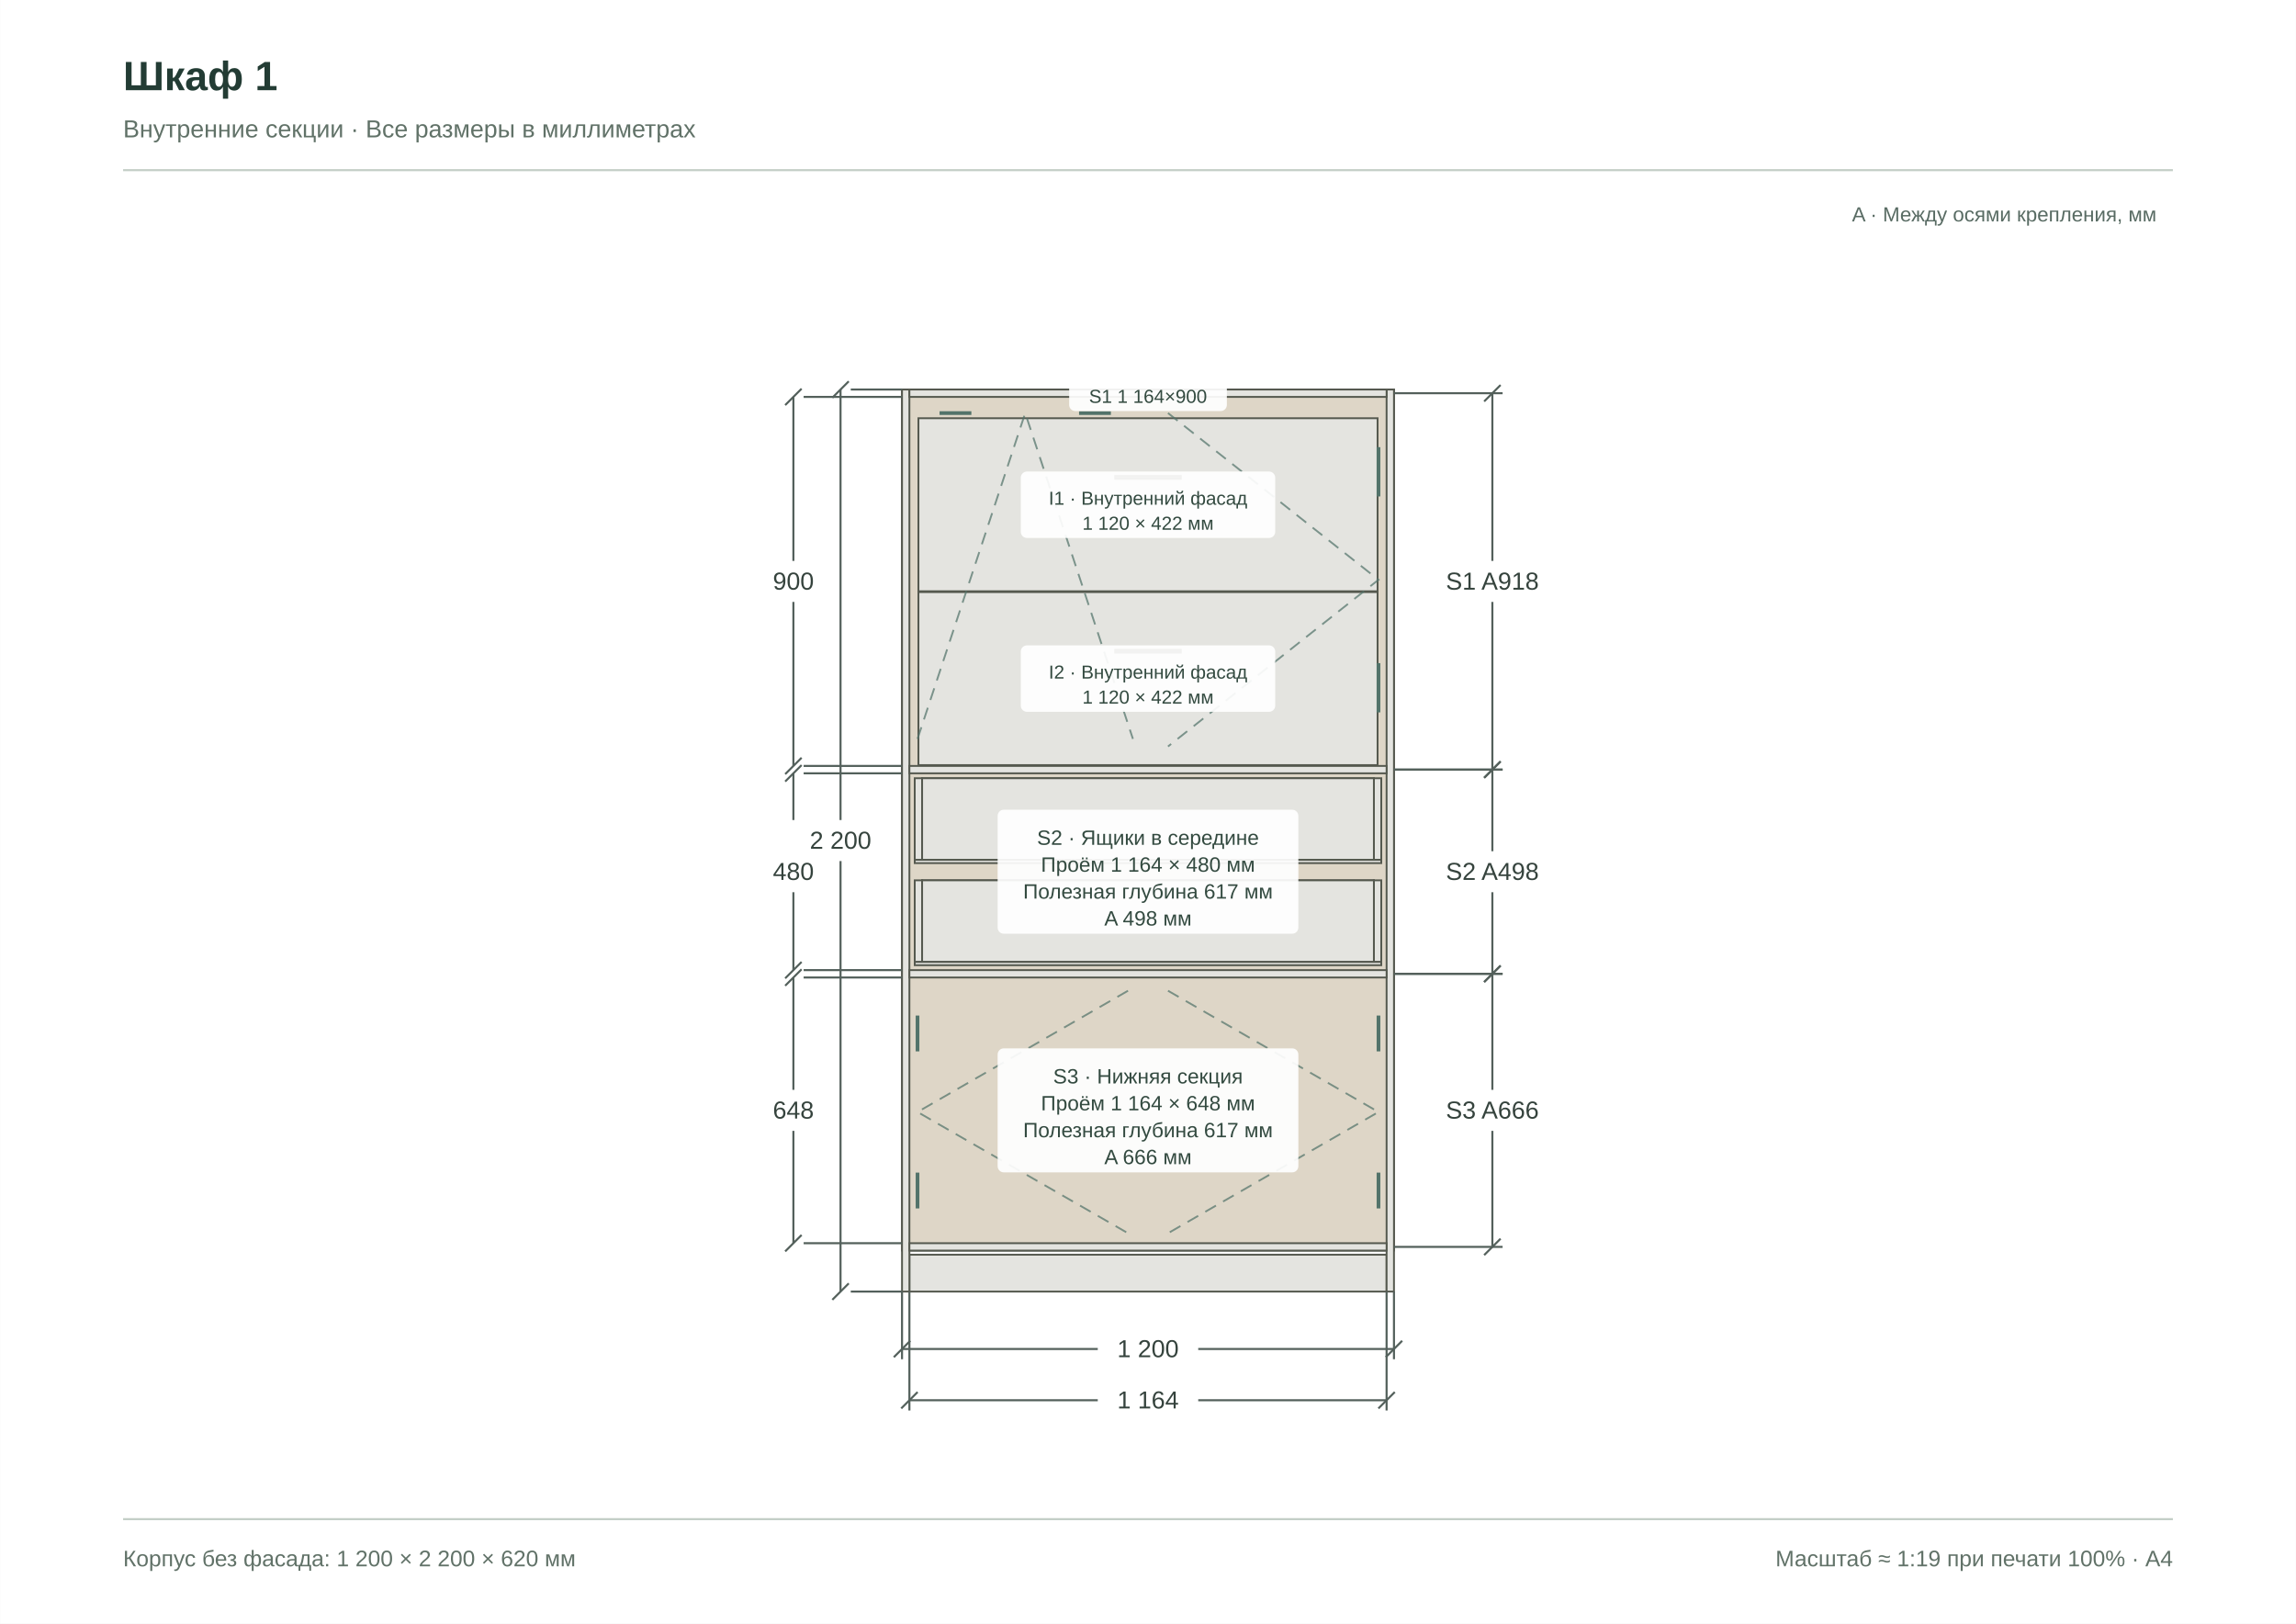
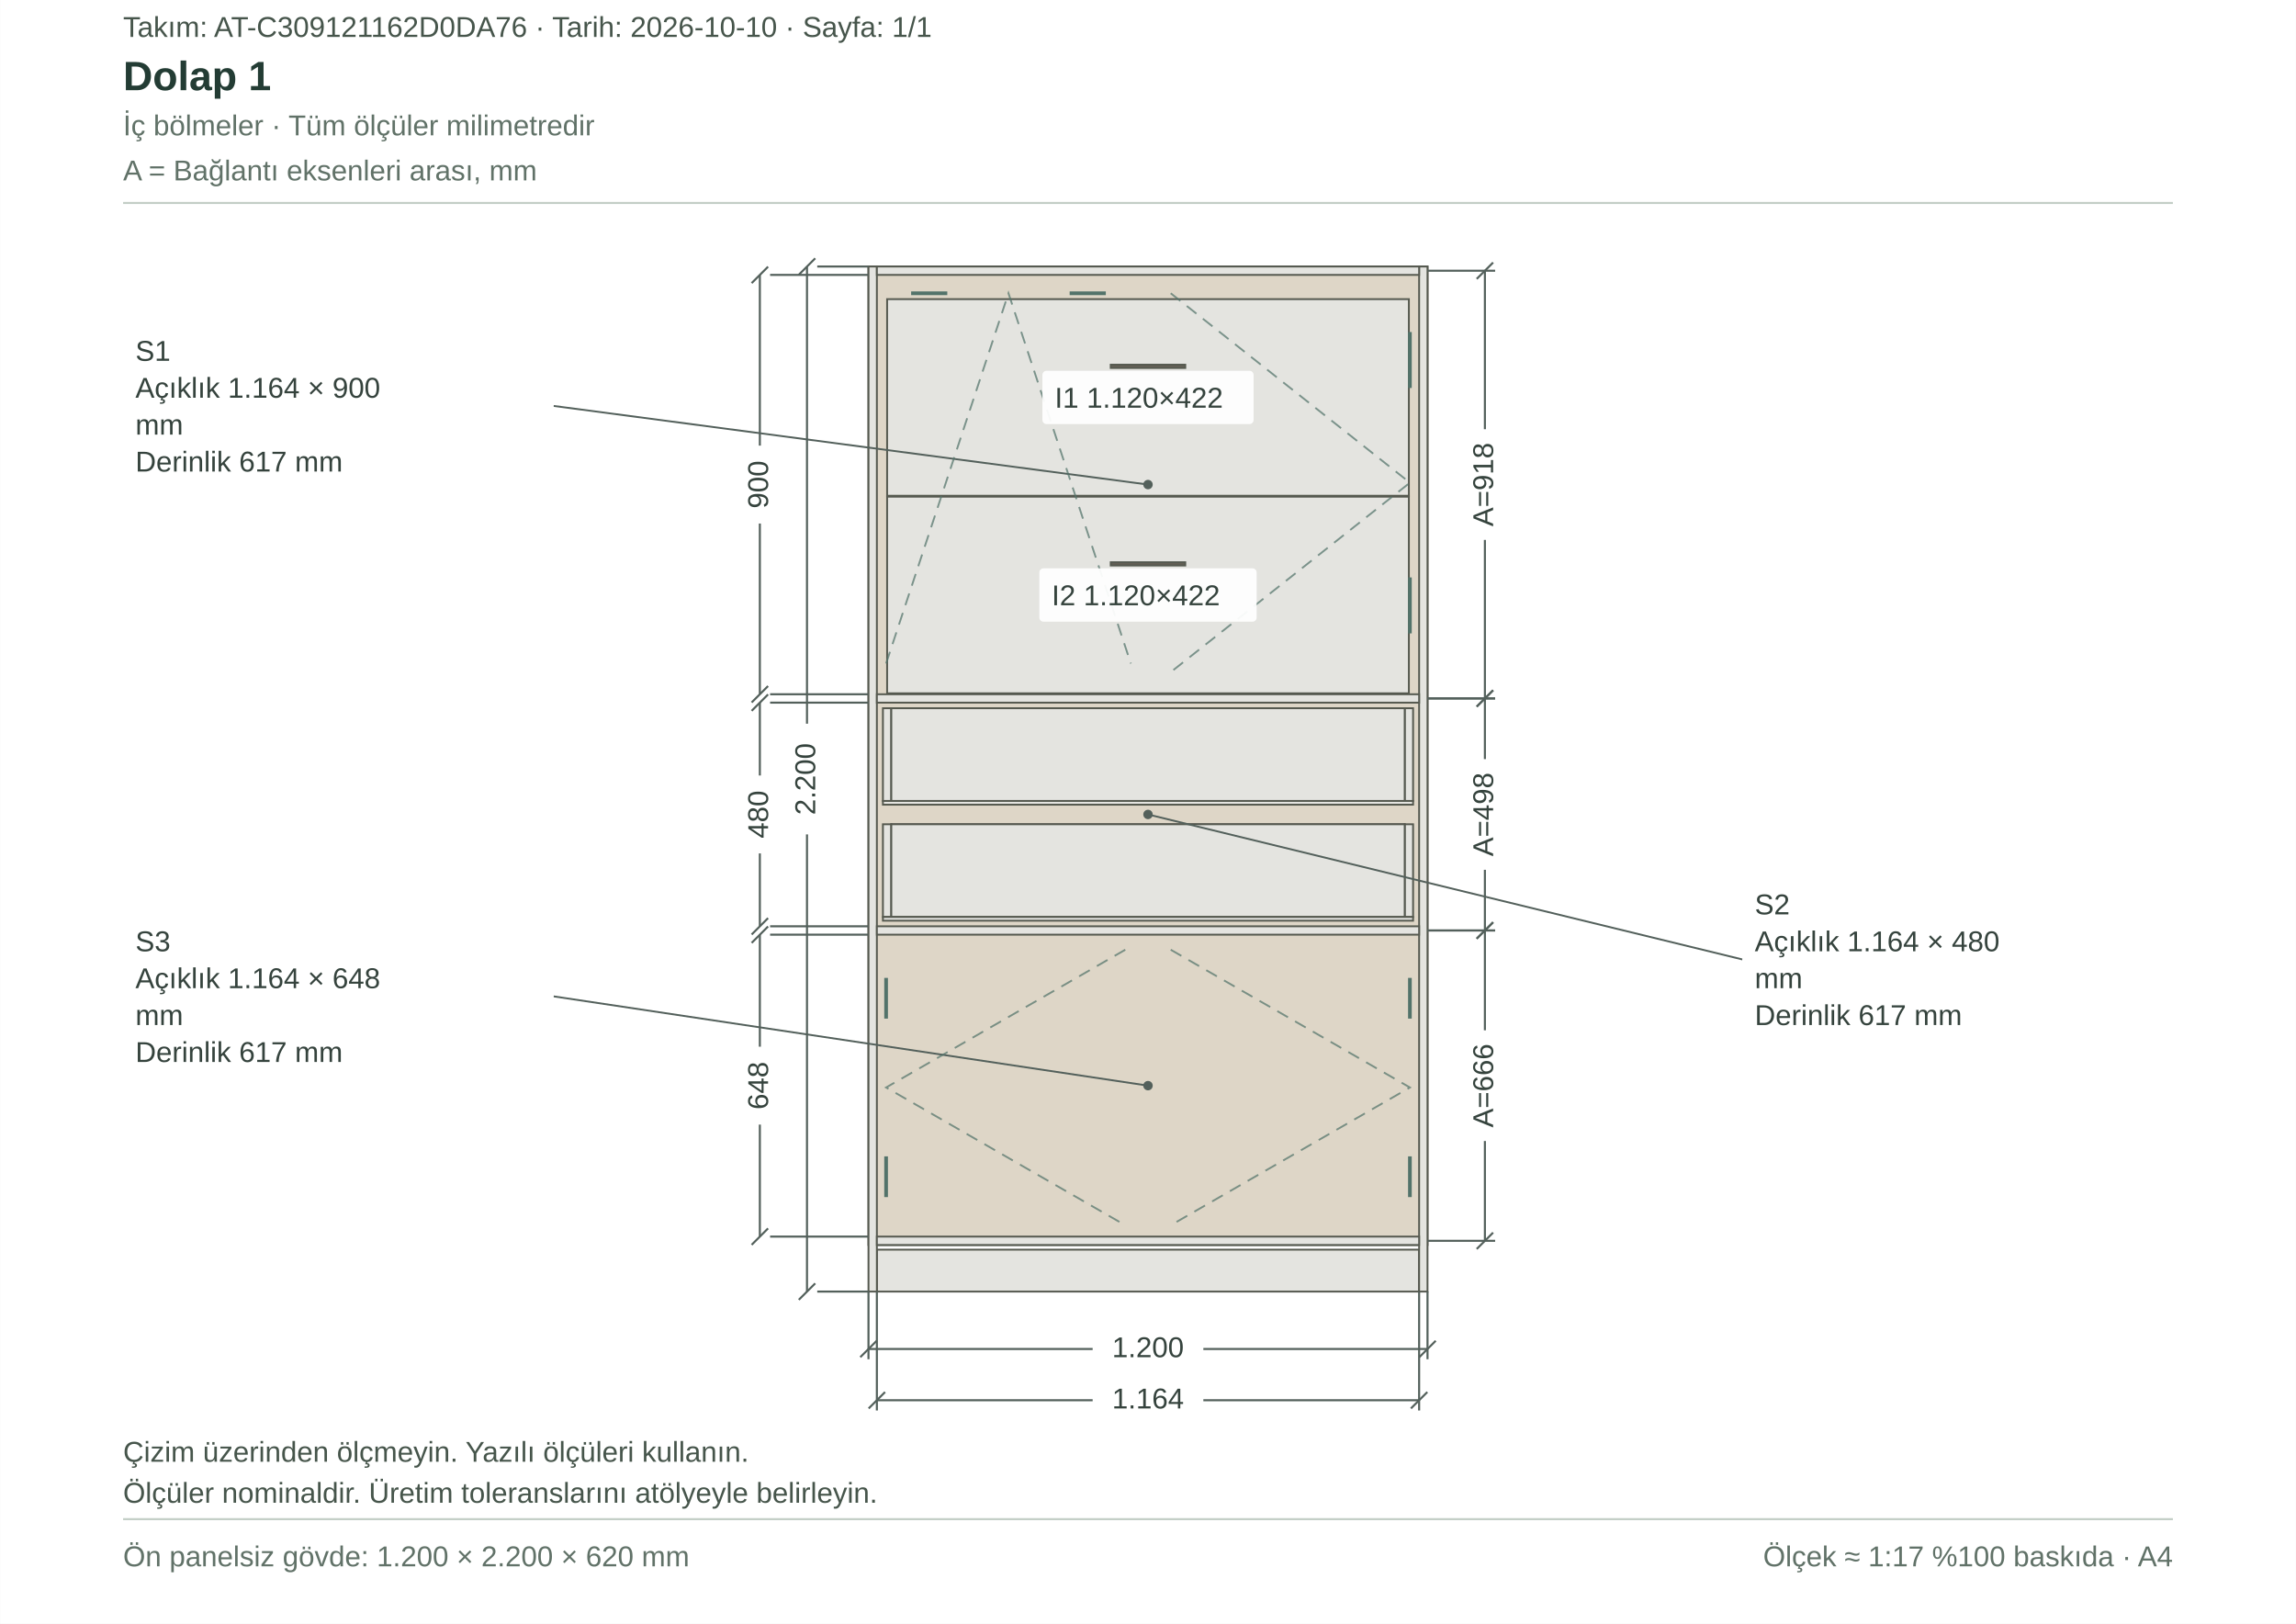
- <svg xmlns="http://www.w3.org/2000/svg" data-i18n="off" lang="ru" width="297mm" height="210mm" viewBox="0 0 1120 792" role="img" aria-label="Шкаф 1: Внутренние секции">
+ <svg xmlns="http://www.w3.org/2000/svg" data-i18n="off" lang="tr" width="297mm" height="210mm" viewBox="0 0 1120 792" role="img" aria-label="Dolap 1: İç bölmeler" data-drawing-view="interior" data-annotation-page="1" data-annotation-page-count="1" data-annotation-label-count="14">
  <rect width="1120" height="792" fill="white" />
  <g font-family="Arial, sans-serif">
-     <text x="60" y="44" font-size="20" font-weight="600" fill="#233c34">Шкаф 1</text>
-     <text x="60" y="67" font-size="12" fill="#617268">Внутренние секции · Все размеры в миллиметрах</text>
-     <path d="M60,83 H1060" stroke="#c3cec6" />
-     <g transform="translate(60,90)">
-       <polygon points="380,520 620,520 620,100 380,100" data-component="back" data-part-id="cabinet-1-part-5" fill="#ded6c7" fill-opacity="1" stroke="#55594f" stroke-width="0.9" />
-       <polygon points="389.8,329.4 610.2,329.4 610.2,289.6 389.8,289.6" data-component="drawer-box" data-part-id="cabinet-1-part-15" data-section-id="section-middle" fill="#e4e4e0" fill-opacity="1" stroke="#55594f" stroke-width="0.9" />
-       <polygon points="389.8,379.2 610.2,379.2 610.2,339.4 389.8,339.4" data-component="drawer-box" data-part-id="cabinet-1-part-21" data-section-id="section-middle" fill="#e4e4e0" fill-opacity="1" stroke="#55594f" stroke-width="0.9" />
-       <polygon points="393.8,192.8 606.2,192.8 606.2,118 393.8,118" data-component="internal-drawer-box" data-part-id="cabinet-1-part-29" data-section-id="section-top" fill="#e4e4e0" fill-opacity="1" stroke="#55594f" stroke-width="0.9" />
-       <polygon points="393.8,277.6 606.2,277.6 606.2,202.8 393.8,202.8" data-component="internal-drawer-box" data-part-id="cabinet-1-part-35" data-section-id="section-top" fill="#e4e4e0" fill-opacity="1" stroke="#55594f" stroke-width="0.9" />
-       <polygon points="383.6,540 616.4,540 616.4,522 383.6,522" data-component="plinth" data-part-id="cabinet-1-part-8" data-section-id="section-bottom" fill="#e4e4e0" fill-opacity="1" stroke="#55594f" stroke-width="0.9" />
-       <polygon points="390.2,192.8 393.8,192.8 393.8,118 390.2,118" data-component="internal-drawer-box" data-part-id="cabinet-1-part-26" data-section-id="section-top" fill="#e4e4e0" fill-opacity="1" stroke="#55594f" stroke-width="0.9" />
-       <polygon points="606.2,192.8 609.8,192.8 609.8,118 606.2,118" data-component="internal-drawer-box" data-part-id="cabinet-1-part-27" data-section-id="section-top" fill="#e4e4e0" fill-opacity="1" stroke="#55594f" stroke-width="0.9" />
-       <polygon points="393.8,192.8 606.2,192.8 606.2,118 393.8,118" data-component="internal-drawer-box" data-part-id="cabinet-1-part-28" data-section-id="section-top" fill="#e4e4e0" fill-opacity="1" stroke="#55594f" stroke-width="0.9" />
-       <polygon points="609.8,194.4 390.2,194.4 390.2,192.8 609.8,192.8" data-component="internal-drawer-box" data-part-id="cabinet-1-part-30" data-section-id="section-top" fill="#e4e4e0" fill-opacity="1" stroke="#55594f" stroke-width="0.9" />
-       <polygon points="390.2,277.6 393.8,277.6 393.8,202.8 390.2,202.8" data-component="internal-drawer-box" data-part-id="cabinet-1-part-32" data-section-id="section-top" fill="#e4e4e0" fill-opacity="1" stroke="#55594f" stroke-width="0.9" />
-       <polygon points="606.2,277.6 609.8,277.6 609.8,202.8 606.2,202.8" data-component="internal-drawer-box" data-part-id="cabinet-1-part-33" data-section-id="section-top" fill="#e4e4e0" fill-opacity="1" stroke="#55594f" stroke-width="0.9" />
-       <polygon points="393.8,277.6 606.2,277.6 606.2,202.8 393.8,202.8" data-component="internal-drawer-box" data-part-id="cabinet-1-part-34" data-section-id="section-top" fill="#e4e4e0" fill-opacity="1" stroke="#55594f" stroke-width="0.9" />
-       <polygon points="609.8,279.2 390.2,279.2 390.2,277.6 609.8,277.6" data-component="internal-drawer-box" data-part-id="cabinet-1-part-36" data-section-id="section-top" fill="#e4e4e0" fill-opacity="1" stroke="#55594f" stroke-width="0.9" />
-       <polygon points="388,198.4 612,198.4 612,114 388,114" data-component="internal-drawer-front" data-part-id="cabinet-1-part-25" data-section-id="section-top" fill="#e4e4e0" fill-opacity="1" stroke="#55594f" stroke-width="0.9" />
-       <polygon points="388,283.2 612,283.2 612,198.8 388,198.8" data-component="internal-drawer-front" data-part-id="cabinet-1-part-31" data-section-id="section-top" fill="#e4e4e0" fill-opacity="1" stroke="#55594f" stroke-width="0.9" />
-       <polygon points="484,143.54 516,143.54 516,142.14 484,142.14" data-component="internal-drawer-handle" data-section-id="section-top" fill="#666157" fill-opacity="1" stroke="#55594f" stroke-width="0.9" />
-       <polygon points="484,228.34 516,228.34 516,226.94 484,226.94" data-component="internal-drawer-handle" data-section-id="section-top" fill="#666157" fill-opacity="1" stroke="#55594f" stroke-width="0.9" />
-       <polygon points="380,540 383.6,540 383.6,100 380,100" data-component="body" data-part-id="cabinet-1-part-1" fill="#e4e4e0" fill-opacity="1" stroke="#55594f" stroke-width="0.9" />
-       <polygon points="616.4,540 620,540 620,100 616.4,100" data-component="body" data-part-id="cabinet-1-part-2" fill="#e4e4e0" fill-opacity="1" stroke="#55594f" stroke-width="0.9" />
-       <polygon points="616.4,103.6 383.6,103.6 383.6,100 616.4,100" data-component="body" data-part-id="cabinet-1-part-3" fill="#e4e4e0" fill-opacity="1" stroke="#55594f" stroke-width="0.9" />
-       <polygon points="616.4,520 383.6,520 383.6,516.4 616.4,516.4" data-component="bottom" data-part-id="cabinet-1-part-4" data-section-id="section-bottom" fill="#e4e4e0" fill-opacity="1" stroke="#55594f" stroke-width="0.9" />
-       <polygon points="616.4,287.2 383.6,287.2 383.6,283.6 616.4,283.6" data-component="partition" data-part-id="cabinet-1-part-6" fill="#e4e4e0" fill-opacity="1" stroke="#55594f" stroke-width="0.9" />
-       <polygon points="616.4,386.8 383.6,386.8 383.6,383.2 616.4,383.2" data-component="partition" data-part-id="cabinet-1-part-7" fill="#e4e4e0" fill-opacity="1" stroke="#55594f" stroke-width="0.9" />
-       <polygon points="386.2,329.4 389.8,329.4 389.8,289.6 386.2,289.6" data-component="drawer-box" data-part-id="cabinet-1-part-12" data-section-id="section-middle" fill="#e4e4e0" fill-opacity="1" stroke="#55594f" stroke-width="0.9" />
-       <polygon points="610.2,329.4 613.8,329.4 613.8,289.6 610.2,289.6" data-component="drawer-box" data-part-id="cabinet-1-part-13" data-section-id="section-middle" fill="#e4e4e0" fill-opacity="1" stroke="#55594f" stroke-width="0.9" />
-       <polygon points="389.8,329.4 610.2,329.4 610.2,289.6 389.8,289.6" data-component="drawer-box" data-part-id="cabinet-1-part-14" data-section-id="section-middle" fill="#e4e4e0" fill-opacity="1" stroke="#55594f" stroke-width="0.9" />
-       <polygon points="613.8,331 386.2,331 386.2,329.4 613.8,329.4" data-component="drawer-box" data-part-id="cabinet-1-part-16" data-section-id="section-middle" fill="#e4e4e0" fill-opacity="1" stroke="#55594f" stroke-width="0.9" />
-       <polygon points="386.2,379.2 389.8,379.2 389.8,339.4 386.2,339.4" data-component="drawer-box" data-part-id="cabinet-1-part-18" data-section-id="section-middle" fill="#e4e4e0" fill-opacity="1" stroke="#55594f" stroke-width="0.9" />
-       <polygon points="610.2,379.2 613.8,379.2 613.8,339.4 610.2,339.4" data-component="drawer-box" data-part-id="cabinet-1-part-19" data-section-id="section-middle" fill="#e4e4e0" fill-opacity="1" stroke="#55594f" stroke-width="0.9" />
-       <polygon points="389.8,379.2 610.2,379.2 610.2,339.4 389.8,339.4" data-component="drawer-box" data-part-id="cabinet-1-part-20" data-section-id="section-middle" fill="#e4e4e0" fill-opacity="1" stroke="#55594f" stroke-width="0.9" />
-       <polygon points="613.8,380.8 386.2,380.8 386.2,379.2 613.8,379.2" data-component="drawer-box" data-part-id="cabinet-1-part-22" data-section-id="section-middle" fill="#e4e4e0" fill-opacity="1" stroke="#55594f" stroke-width="0.9" />
+     <text data-document-id="AT-C309121162D0DA76" x="60" y="18" font-size="14" fill="#46554b">Takım: AT-C309121162D0DA76 · Tarih: 2026-10-10 · Sayfa: 1/1</text>
+     <text x="60" y="44" font-size="20" font-weight="600" fill="#233c34">Dolap 1</text>
+     <text x="60" y="66" font-size="14" fill="#617268">İç bölmeler · Tüm ölçüler milimetredir</text>
+     <text data-fixing-legend="true" x="60" y="88" font-size="14" fill="#617268">A = Bağlantı eksenleri arası, mm</text>
+     <path d="M60,99 H1060" stroke="#c3cec6" />
+     <g data-drawing-scene="true" transform="translate(60,110)">
+       <polygon points="363.64,497.27 636.36,497.27 636.36,20 363.64,20" data-component="back" data-part-id="cabinet-1-part-5" fill="#ded6c7" fill-opacity="1" stroke="#55594f" stroke-width="0.9" />
+       <polygon points="374.77,280.68 625.23,280.68 625.23,235.45 374.77,235.45" data-component="drawer-box" data-part-id="cabinet-1-part-15" data-section-id="section-middle" fill="#e4e4e0" fill-opacity="1" stroke="#55594f" stroke-width="0.9" />
+       <polygon points="374.77,337.27 625.23,337.27 625.23,292.05 374.77,292.05" data-component="drawer-box" data-part-id="cabinet-1-part-21" data-section-id="section-middle" fill="#e4e4e0" fill-opacity="1" stroke="#55594f" stroke-width="0.9" />
+       <polygon points="379.32,125.45 620.68,125.45 620.68,40.45 379.32,40.45" data-component="internal-drawer-box" data-part-id="cabinet-1-part-29" data-section-id="section-top" fill="#e4e4e0" fill-opacity="1" stroke="#55594f" stroke-width="0.9" />
+       <polygon points="379.32,221.82 620.68,221.82 620.68,136.82 379.32,136.82" data-component="internal-drawer-box" data-part-id="cabinet-1-part-35" data-section-id="section-top" fill="#e4e4e0" fill-opacity="1" stroke="#55594f" stroke-width="0.9" />
+       <polygon points="367.73,520 632.27,520 632.27,499.55 367.73,499.55" data-component="plinth" data-part-id="cabinet-1-part-8" data-section-id="section-bottom" fill="#e4e4e0" fill-opacity="1" stroke="#55594f" stroke-width="0.9" />
+       <polygon points="375.23,125.45 379.32,125.45 379.32,40.45 375.23,40.45" data-component="internal-drawer-box" data-part-id="cabinet-1-part-26" data-section-id="section-top" fill="#e4e4e0" fill-opacity="1" stroke="#55594f" stroke-width="0.9" />
+       <polygon points="620.68,125.45 624.77,125.45 624.77,40.45 620.68,40.45" data-component="internal-drawer-box" data-part-id="cabinet-1-part-27" data-section-id="section-top" fill="#e4e4e0" fill-opacity="1" stroke="#55594f" stroke-width="0.9" />
+       <polygon points="379.32,125.45 620.68,125.45 620.68,40.45 379.32,40.45" data-component="internal-drawer-box" data-part-id="cabinet-1-part-28" data-section-id="section-top" fill="#e4e4e0" fill-opacity="1" stroke="#55594f" stroke-width="0.9" />
+       <polygon points="624.77,127.27 375.23,127.27 375.23,125.45 624.77,125.45" data-component="internal-drawer-box" data-part-id="cabinet-1-part-30" data-section-id="section-top" fill="#e4e4e0" fill-opacity="1" stroke="#55594f" stroke-width="0.9" />
+       <polygon points="375.23,221.82 379.32,221.82 379.32,136.82 375.23,136.82" data-component="internal-drawer-box" data-part-id="cabinet-1-part-32" data-section-id="section-top" fill="#e4e4e0" fill-opacity="1" stroke="#55594f" stroke-width="0.9" />
+       <polygon points="620.68,221.82 624.77,221.82 624.77,136.82 620.68,136.82" data-component="internal-drawer-box" data-part-id="cabinet-1-part-33" data-section-id="section-top" fill="#e4e4e0" fill-opacity="1" stroke="#55594f" stroke-width="0.9" />
+       <polygon points="379.32,221.82 620.68,221.82 620.68,136.82 379.32,136.82" data-component="internal-drawer-box" data-part-id="cabinet-1-part-34" data-section-id="section-top" fill="#e4e4e0" fill-opacity="1" stroke="#55594f" stroke-width="0.9" />
+       <polygon points="624.77,223.64 375.23,223.64 375.23,221.82 624.77,221.82" data-component="internal-drawer-box" data-part-id="cabinet-1-part-36" data-section-id="section-top" fill="#e4e4e0" fill-opacity="1" stroke="#55594f" stroke-width="0.9" />
+       <polygon points="372.73,131.82 627.27,131.82 627.27,35.91 372.73,35.91" data-component="internal-drawer-front" data-part-id="cabinet-1-part-25" data-section-id="section-top" fill="#e4e4e0" fill-opacity="1" stroke="#55594f" stroke-width="0.9" />
+       <polygon points="372.73,228.18 627.27,228.18 627.27,132.27 372.73,132.27" data-component="internal-drawer-front" data-part-id="cabinet-1-part-31" data-section-id="section-top" fill="#e4e4e0" fill-opacity="1" stroke="#55594f" stroke-width="0.9" />
+       <polygon points="481.82,69.48 518.18,69.48 518.18,67.89 481.82,67.89" data-component="internal-drawer-handle" data-section-id="section-top" fill="#666157" fill-opacity="1" stroke="#55594f" stroke-width="0.9" />
+       <polygon points="481.82,165.84 518.18,165.84 518.18,164.25 481.82,164.25" data-component="internal-drawer-handle" data-section-id="section-top" fill="#666157" fill-opacity="1" stroke="#55594f" stroke-width="0.9" />
+       <polygon points="363.64,520 367.73,520 367.73,20 363.64,20" data-component="body" data-part-id="cabinet-1-part-1" fill="#e4e4e0" fill-opacity="1" stroke="#55594f" stroke-width="0.9" />
+       <polygon points="632.27,520 636.36,520 636.36,20 632.27,20" data-component="body" data-part-id="cabinet-1-part-2" fill="#e4e4e0" fill-opacity="1" stroke="#55594f" stroke-width="0.9" />
+       <polygon points="632.27,24.09 367.73,24.09 367.73,20 632.27,20" data-component="body" data-part-id="cabinet-1-part-3" fill="#e4e4e0" fill-opacity="1" stroke="#55594f" stroke-width="0.9" />
+       <polygon points="632.27,497.27 367.73,497.27 367.73,493.18 632.27,493.18" data-component="bottom" data-part-id="cabinet-1-part-4" data-section-id="section-bottom" fill="#e4e4e0" fill-opacity="1" stroke="#55594f" stroke-width="0.9" />
+       <polygon points="632.27,232.73 367.73,232.73 367.73,228.64 632.27,228.64" data-component="partition" data-part-id="cabinet-1-part-6" fill="#e4e4e0" fill-opacity="1" stroke="#55594f" stroke-width="0.9" />
+       <polygon points="632.27,345.91 367.73,345.91 367.73,341.82 632.27,341.82" data-component="partition" data-part-id="cabinet-1-part-7" fill="#e4e4e0" fill-opacity="1" stroke="#55594f" stroke-width="0.9" />
+       <polygon points="370.68,280.68 374.77,280.68 374.77,235.45 370.68,235.45" data-component="drawer-box" data-part-id="cabinet-1-part-12" data-section-id="section-middle" fill="#e4e4e0" fill-opacity="1" stroke="#55594f" stroke-width="0.9" />
+       <polygon points="625.23,280.68 629.32,280.68 629.32,235.45 625.23,235.45" data-component="drawer-box" data-part-id="cabinet-1-part-13" data-section-id="section-middle" fill="#e4e4e0" fill-opacity="1" stroke="#55594f" stroke-width="0.9" />
+       <polygon points="374.77,280.68 625.23,280.68 625.23,235.45 374.77,235.45" data-component="drawer-box" data-part-id="cabinet-1-part-14" data-section-id="section-middle" fill="#e4e4e0" fill-opacity="1" stroke="#55594f" stroke-width="0.9" />
+       <polygon points="629.32,282.5 370.68,282.5 370.68,280.68 629.32,280.68" data-component="drawer-box" data-part-id="cabinet-1-part-16" data-section-id="section-middle" fill="#e4e4e0" fill-opacity="1" stroke="#55594f" stroke-width="0.9" />
+       <polygon points="370.68,337.27 374.77,337.27 374.77,292.05 370.68,292.05" data-component="drawer-box" data-part-id="cabinet-1-part-18" data-section-id="section-middle" fill="#e4e4e0" fill-opacity="1" stroke="#55594f" stroke-width="0.9" />
+       <polygon points="625.23,337.27 629.32,337.27 629.32,292.05 625.23,292.05" data-component="drawer-box" data-part-id="cabinet-1-part-19" data-section-id="section-middle" fill="#e4e4e0" fill-opacity="1" stroke="#55594f" stroke-width="0.9" />
+       <polygon points="374.77,337.27 625.23,337.27 625.23,292.05 374.77,292.05" data-component="drawer-box" data-part-id="cabinet-1-part-20" data-section-id="section-middle" fill="#e4e4e0" fill-opacity="1" stroke="#55594f" stroke-width="0.9" />
+       <polygon points="629.32,339.09 370.68,339.09 370.68,337.27 629.32,337.27" data-component="drawer-box" data-part-id="cabinet-1-part-22" data-section-id="section-middle" fill="#e4e4e0" fill-opacity="1" stroke="#55594f" stroke-width="0.9" />
+       <g data-label-leaders="true">
+         <path data-section-leader="S1" d="M210,88 L500,126.36" fill="none" stroke="#53605b" stroke-width=".9" />
+         <circle data-section-anchor-dot="S1" cx="500" cy="126.36" r="2.3" fill="#53605b" />
+         <path data-section-leader="S2" d="M790,358 L500,287.27" fill="none" stroke="#53605b" stroke-width=".9" />
+         <circle data-section-anchor-dot="S2" cx="500" cy="287.27" r="2.3" fill="#53605b" />
+         <path data-section-leader="S3" d="M210,376 L500,419.55" fill="none" stroke="#53605b" stroke-width=".9" />
+         <circle data-section-anchor-dot="S3" cx="500" cy="419.55" r="2.3" fill="#53605b" />
+       </g>
      <g data-opening-symbol="true" data-door-opening="up" data-front-index="1" data-section-id="section-top">
-         <polyline points="387.56,270.42 440.1,111.49 492.64,270.42" fill="none" stroke="#52736a" stroke-width=".9" stroke-dasharray="6 4" opacity=".72" />
-         <path d="M398.31,111.49 L413.83,111.49" fill="none" stroke="#52736a" stroke-width="1.8" />
-         <path d="M466.37,111.49 L481.89,111.49" fill="none" stroke="#52736a" stroke-width="1.8" />
+         <polyline points="372.23,213.65 431.93,33.05 491.63,213.65" fill="none" stroke="#52736a" stroke-width=".9" stroke-dasharray="6 4" opacity=".72" />
+         <path d="M384.44,33.05 L402.08,33.05" fill="none" stroke="#52736a" stroke-width="1.8" />
+         <path d="M461.78,33.05 L479.42,33.05" fill="none" stroke="#52736a" stroke-width="1.8" />
      </g>
      <g data-opening-symbol="true" data-door-opening="right" data-front-index="2" data-section-id="section-top">
-         <polyline points="509.75,111.49 612.44,192.8 509.75,274.11" fill="none" stroke="#52736a" stroke-width=".9" stroke-dasharray="6 4" opacity=".72" />
-         <path d="M612.44,257.48 L612.44,233.46" fill="none" stroke="#52736a" stroke-width="1.8" />
-         <path d="M612.44,152.14 L612.44,128.12" fill="none" stroke="#52736a" stroke-width="1.8" />
+         <polyline points="511.08,33.05 627.77,125.45 511.08,217.85" fill="none" stroke="#52736a" stroke-width=".9" stroke-dasharray="6 4" opacity=".72" />
+         <path d="M627.77,198.95 L627.77,171.65" fill="none" stroke="#52736a" stroke-width="1.8" />
+         <path d="M627.77,79.25 L627.77,51.95" fill="none" stroke="#52736a" stroke-width="1.8" />
      </g>
      <g data-opening-symbol="true" data-door-opening="left" data-front-index="1" data-section-id="section-bottom">
-         <polyline points="490.25,393.26 387.56,452.4 490.25,511.54" fill="none" stroke="#52736a" stroke-width=".9" stroke-dasharray="6 4" opacity=".72" />
-         <path d="M387.56,499.44 L387.56,481.97" fill="none" stroke="#52736a" stroke-width="1.8" />
-         <path d="M387.56,422.83 L387.56,405.36" fill="none" stroke="#52736a" stroke-width="1.8" />
+         <polyline points="488.92,353.25 372.23,420.45 488.92,487.65" fill="none" stroke="#52736a" stroke-width=".9" stroke-dasharray="6 4" opacity=".72" />
+         <path d="M372.23,473.91 L372.23,454.05" fill="none" stroke="#52736a" stroke-width="1.8" />
+         <path d="M372.23,386.85 L372.23,367" fill="none" stroke="#52736a" stroke-width="1.8" />
      </g>
      <g data-opening-symbol="true" data-door-opening="right" data-front-index="2" data-section-id="section-bottom">
-         <polyline points="509.75,393.26 612.44,452.4 509.75,511.54" fill="none" stroke="#52736a" stroke-width=".9" stroke-dasharray="6 4" opacity=".72" />
-         <path d="M612.44,499.44 L612.44,481.97" fill="none" stroke="#52736a" stroke-width="1.8" />
-         <path d="M612.44,422.83 L612.44,405.36" fill="none" stroke="#52736a" stroke-width="1.8" />
-       </g>
-       <g>
-         <rect x="461.54" y="90.3" width="76.93" height="20.2" rx="3" fill="white" fill-opacity=".92" />
-         <text x="500" y="106.5" text-anchor="middle" font-size="9.2" fill="#334a40">S1 1 164×900</text>
-       </g>
-       <g>
-         <rect x="426.65" y="304.96" width="146.7" height="60.487" rx="3" fill="white" fill-opacity=".92" />
-         <text x="500" y="322.08" text-anchor="middle" font-size="10.122" fill="#334a40">S2 · Ящики в середине</text>
-         <text x="500" y="335.2" text-anchor="middle" font-size="10.122" fill="#334a40">Проём 1 164 × 480 мм</text>
-         <text x="500" y="348.32" text-anchor="middle" font-size="10.122" fill="#334a40">Полезная глубина 617 мм</text>
-         <text x="500" y="361.44" text-anchor="middle" font-size="10.122" fill="#334a40">A 498 мм</text>
-       </g>
-       <g>
-         <rect x="426.65" y="421.36" width="146.7" height="60.487" rx="3" fill="white" fill-opacity=".92" />
-         <text x="500" y="438.48" text-anchor="middle" font-size="10.122" fill="#334a40">S3 · Нижняя секция</text>
-         <text x="500" y="451.6" text-anchor="middle" font-size="10.122" fill="#334a40">Проём 1 164 × 648 мм</text>
-         <text x="500" y="464.72" text-anchor="middle" font-size="10.122" fill="#334a40">Полезная глубина 617 мм</text>
-         <text x="500" y="477.84" text-anchor="middle" font-size="10.122" fill="#334a40">A 666 мм</text>
+         <polyline points="511.08,353.25 627.77,420.45 511.08,487.65" fill="none" stroke="#52736a" stroke-width=".9" stroke-dasharray="6 4" opacity=".72" />
+         <path d="M627.77,473.91 L627.77,454.05" fill="none" stroke="#52736a" stroke-width="1.8" />
+         <path d="M627.77,386.85 L627.77,367" fill="none" stroke="#52736a" stroke-width="1.8" />
+       </g>
+       <g data-callout-index="1" data-callout-page="1" data-label-x="0" data-label-y="48" data-label-width="210" data-label-height="80" data-label-kind="section" data-source-anchor-x="500" data-source-anchor-y="126.36">
+         <g data-section-callout="S1" data-section-mark="S1" data-section-source-id="section-top" data-section-cabinet="cabinet-1" data-opening-width-mm="1164" data-opening-height-mm="900" data-usable-depth-mm="617" data-opening-screen-x="367.73" data-opening-screen-y="24.09" data-opening-screen-width="264.55" data-opening-screen-height="204.55">
+           <rect x="0" y="48" width="210" height="80" rx="2" fill="white" fill-opacity=".94" />
+           <text x="6" y="66" font-size="14" fill="#35433d">S1</text>
+           <text x="6" y="84" font-size="14" fill="#35433d">Açıklık 1.164 × 900</text>
+           <text x="6" y="102" font-size="14" fill="#35433d">mm</text>
+           <text x="6" y="120" font-size="14" fill="#35433d">Derinlik 617 mm</text>
+         </g>
+       </g>
+       <g data-callout-index="2" data-callout-page="1" data-label-x="790" data-label-y="318" data-label-width="210" data-label-height="80" data-label-kind="section" data-source-anchor-x="500" data-source-anchor-y="287.27">
+         <g data-section-callout="S2" data-section-mark="S2" data-section-source-id="section-middle" data-section-cabinet="cabinet-1" data-opening-width-mm="1164" data-opening-height-mm="480" data-usable-depth-mm="617" data-opening-screen-x="367.73" data-opening-screen-y="232.73" data-opening-screen-width="264.55" data-opening-screen-height="109.09">
+           <rect x="790" y="318" width="210" height="80" rx="2" fill="white" fill-opacity=".94" />
+           <text x="796" y="336" font-size="14" fill="#35433d">S2</text>
+           <text x="796" y="354" font-size="14" fill="#35433d">Açıklık 1.164 × 480</text>
+           <text x="796" y="372" font-size="14" fill="#35433d">mm</text>
+           <text x="796" y="390" font-size="14" fill="#35433d">Derinlik 617 mm</text>
+         </g>
+       </g>
+       <g data-callout-index="3" data-callout-page="1" data-label-x="0" data-label-y="336" data-label-width="210" data-label-height="80" data-label-kind="section" data-source-anchor-x="500" data-source-anchor-y="419.55">
+         <g data-section-callout="S3" data-section-mark="S3" data-section-source-id="section-bottom" data-section-cabinet="cabinet-1" data-opening-width-mm="1164" data-opening-height-mm="648" data-usable-depth-mm="617" data-opening-screen-x="367.73" data-opening-screen-y="345.91" data-opening-screen-width="264.55" data-opening-screen-height="147.27">
+           <rect x="0" y="336" width="210" height="80" rx="2" fill="white" fill-opacity=".94" />
+           <text x="6" y="354" font-size="14" fill="#35433d">S3</text>
+           <text x="6" y="372" font-size="14" fill="#35433d">Açıklık 1.164 × 648</text>
+           <text x="6" y="390" font-size="14" fill="#35433d">mm</text>
+           <text x="6" y="408" font-size="14" fill="#35433d">Derinlik 617 mm</text>
+         </g>
      </g>
      <g data-internal-front="1" data-section-id="section-top">
-         <g>
-           <rect x="437.94" y="140" width="124.12" height="32.4" rx="3" fill="white" fill-opacity=".92" />
-           <text x="500" y="156.2" text-anchor="middle" font-size="9.2" fill="#334a40">I1 · Внутренний фасад</text>
-           <text x="500" y="168.4" text-anchor="middle" font-size="9.2" fill="#334a40">1 120 × 422 мм</text>
+         <g data-callout-index="4" data-callout-page="1" data-label-x="448.5" data-label-y="70.86" data-label-width="103" data-label-height="26" data-label-kind="component" data-source-anchor-x="500" data-source-anchor-y="83.86">
+           <rect x="448.5" y="70.86" width="103" height="26" rx="2" fill="white" fill-opacity=".94" />
+           <text x="454.5" y="88.86" font-size="14" fill="#35433d">I1 1.120×422</text>
        </g>
      </g>
      <g data-internal-front="2" data-section-id="section-top">
-         <g>
-           <rect x="437.94" y="224.8" width="124.12" height="32.4" rx="3" fill="white" fill-opacity=".92" />
-           <text x="500" y="241" text-anchor="middle" font-size="9.2" fill="#334a40">I2 · Внутренний фасад</text>
-           <text x="500" y="253.2" text-anchor="middle" font-size="9.2" fill="#334a40">1 120 × 422 мм</text>
+         <g data-callout-index="5" data-callout-page="1" data-label-x="447" data-label-y="167.23" data-label-width="106" data-label-height="26" data-label-kind="component" data-source-anchor-x="500" data-source-anchor-y="180.23">
+           <rect x="447" y="167.23" width="106" height="26" rx="2" fill="white" fill-opacity=".94" />
+           <text x="453" y="185.23" font-size="14" fill="#35433d">I2 1.120×422</text>
        </g>
      </g>
      <g data-section-axis="section-top" data-axis-bottom-mm="1273" data-axis-top-mm="2191" data-axis-height-mm="918">
        <g fill="none" stroke="#53605b" stroke-width="1">
-           <path d="M620,285.4 L673,285.4" />
-           <path d="M620,101.8 L673,101.8" />
-           <path d="M668,285.4 L668,101.8" />
-           <path d="M664,289.4 L672,281.4" />
-           <path d="M664,105.8 L672,97.8" />
-         </g>
-         <rect x="636.5" y="183.6" width="63" height="20" fill="white" />
-         <text x="668" y="197.6" text-anchor="middle" font-size="12" fill="#35433d">S1 A918</text>
+           <path d="M636.36,230.68 L669.36,230.68" />
+           <path d="M636.36,22.05 L669.36,22.05" />
+           <path d="M664.36,230.68 L664.36,22.05" />
+           <path d="M660.36,234.68 L668.36,226.68" />
+           <path d="M660.36,26.05 L668.36,18.05" />
+         </g>
+         <g data-callout-index="6" data-callout-page="1" data-label-x="654.36" data-label-y="99.36" data-label-width="20" data-label-height="54" data-label-kind="dimension" data-source-anchor-x="664.36" data-source-anchor-y="126.36">
+           <g data-drawing-label="dimension" data-anchor-x="664.36" data-anchor-y="126.36">
+             <rect x="637.36" y="116.36" width="54" height="20" fill="white" transform="rotate(-90 664.36 126.36)" />
+             <text x="664.36" y="130.36" text-anchor="middle" font-size="14" fill="#35433d" transform="rotate(-90 664.36 126.36)">A=918</text>
+           </g>
+         </g>
      </g>
      <g data-section-axis="section-middle" data-axis-bottom-mm="775" data-axis-top-mm="1273" data-axis-height-mm="498">
        <g fill="none" stroke="#53605b" stroke-width="1">
-           <path d="M620,385 L673,385" />
-           <path d="M620,285.4 L673,285.4" />
-           <path d="M668,385 L668,285.4" />
-           <path d="M664,389 L672,381" />
-           <path d="M664,289.4 L672,281.4" />
-         </g>
-         <rect x="636.5" y="325.2" width="63" height="20" fill="white" />
-         <text x="668" y="339.2" text-anchor="middle" font-size="12" fill="#35433d">S2 A498</text>
+           <path d="M636.36,343.86 L669.36,343.86" />
+           <path d="M636.36,230.68 L669.36,230.68" />
+           <path d="M664.36,343.86 L664.36,230.68" />
+           <path d="M660.36,347.86 L668.36,339.86" />
+           <path d="M660.36,234.68 L668.36,226.68" />
+         </g>
+         <g data-callout-index="7" data-callout-page="1" data-label-x="654.36" data-label-y="260.27" data-label-width="20" data-label-height="54" data-label-kind="dimension" data-source-anchor-x="664.36" data-source-anchor-y="287.27">
+           <g data-drawing-label="dimension" data-anchor-x="664.36" data-anchor-y="287.27">
+             <rect x="637.36" y="277.27" width="54" height="20" fill="white" transform="rotate(-90 664.36 287.27)" />
+             <text x="664.36" y="291.27" text-anchor="middle" font-size="14" fill="#35433d" transform="rotate(-90 664.36 287.27)">A=498</text>
+           </g>
+         </g>
      </g>
      <g data-section-axis="section-bottom" data-axis-bottom-mm="109" data-axis-top-mm="775" data-axis-height-mm="666">
        <g fill="none" stroke="#53605b" stroke-width="1">
-           <path d="M620,518.2 L673,518.2" />
-           <path d="M620,385 L673,385" />
-           <path d="M668,518.2 L668,385" />
-           <path d="M664,522.2 L672,514.2" />
-           <path d="M664,389 L672,381" />
-         </g>
-         <rect x="636.5" y="441.6" width="63" height="20" fill="white" />
-         <text x="668" y="455.6" text-anchor="middle" font-size="12" fill="#35433d">S3 A666</text>
-       </g>
-       <text x="992" y="18" text-anchor="end" font-family="Arial, sans-serif" font-size="10" fill="#586b63">A · Между осями крепления, мм</text>
-       <g fill="none" stroke="#53605b" stroke-width="1">
-         <path d="M383.6,540 L383.6,598" />
-         <path d="M616.4,540 L616.4,598" />
-         <path d="M383.6,593 L616.4,593" />
-         <path d="M379.6,597 L387.6,589" />
-         <path d="M612.4,597 L620.4,589" />
-       </g>
-       <rect x="475.5" y="583" width="49" height="20" fill="white" />
-       <text x="500" y="597" text-anchor="middle" font-size="12" fill="#35433d">1 164</text>
-       <g fill="none" stroke="#53605b" stroke-width="1">
-         <path d="M380,516.4 L332,516.4" />
-         <path d="M380,386.8 L332,386.8" />
-         <path d="M327,516.4 L327,386.8" />
-         <path d="M323,520.4 L331,512.4" />
-         <path d="M323,390.8 L331,382.8" />
-       </g>
-       <rect x="309.5" y="441.6" width="35" height="20" fill="white" />
-       <text x="327" y="455.6" text-anchor="middle" font-size="12" fill="#35433d">648</text>
-       <g fill="none" stroke="#53605b" stroke-width="1">
-         <path d="M380,383.2 L332,383.2" />
-         <path d="M380,287.2 L332,287.2" />
-         <path d="M327,383.2 L327,287.2" />
-         <path d="M323,387.2 L331,379.2" />
-         <path d="M323,291.2 L331,283.2" />
-       </g>
-       <rect x="309.5" y="325.2" width="35" height="20" fill="white" />
-       <text x="327" y="339.2" text-anchor="middle" font-size="12" fill="#35433d">480</text>
-       <g fill="none" stroke="#53605b" stroke-width="1">
-         <path d="M380,283.6 L332,283.6" />
-         <path d="M380,103.6 L332,103.6" />
-         <path d="M327,283.6 L327,103.6" />
-         <path d="M323,287.6 L331,279.6" />
-         <path d="M323,107.6 L331,99.6" />
-       </g>
-       <rect x="309.5" y="183.6" width="35" height="20" fill="white" />
-       <text x="327" y="197.6" text-anchor="middle" font-size="12" fill="#35433d">900</text>
-       <g fill="none" stroke="#53605b" stroke-width="1">
-         <path d="M380,540 L380,573" />
-         <path d="M620,540 L620,573" />
-         <path d="M380,568 L620,568" />
-         <path d="M376,572 L384,564" />
-         <path d="M616,572 L624,564" />
-       </g>
-       <rect x="475.5" y="558" width="49" height="20" fill="white" />
-       <text x="500" y="572" text-anchor="middle" font-size="12" fill="#35433d">1 200</text>
-       <g fill="none" stroke="#53605b" stroke-width="1">
-         <path d="M380,540 L355,540" />
-         <path d="M380,100 L355,100" />
-         <path d="M350,540 L350,100" />
-         <path d="M346,544 L354,536" />
-         <path d="M346,104 L354,96" />
-       </g>
-       <rect x="325.5" y="310" width="49" height="20" fill="white" />
-       <text x="350" y="324" text-anchor="middle" font-size="12" fill="#35433d">2 200</text>
+           <path d="M636.36,495.23 L669.36,495.23" />
+           <path d="M636.36,343.86 L669.36,343.86" />
+           <path d="M664.36,495.23 L664.36,343.86" />
+           <path d="M660.36,499.23 L668.36,491.23" />
+           <path d="M660.36,347.86 L668.36,339.86" />
+         </g>
+         <g data-callout-index="8" data-callout-page="1" data-label-x="654.36" data-label-y="392.55" data-label-width="20" data-label-height="54" data-label-kind="dimension" data-source-anchor-x="664.36" data-source-anchor-y="419.55">
+           <g data-drawing-label="dimension" data-anchor-x="664.36" data-anchor-y="419.55">
+             <rect x="637.36" y="409.55" width="54" height="20" fill="white" transform="rotate(-90 664.36 419.55)" />
+             <text x="664.36" y="423.55" text-anchor="middle" font-size="14" fill="#35433d" transform="rotate(-90 664.36 419.55)">A=666</text>
+           </g>
+         </g>
+       </g>
+       <g fill="none" stroke="#53605b" stroke-width="1">
+         <path d="M367.73,520 L367.73,578" />
+         <path d="M632.27,520 L632.27,578" />
+         <path d="M367.73,573 L632.27,573" />
+         <path d="M363.73,577 L371.73,569" />
+         <path d="M628.27,577 L636.27,569" />
+       </g>
+       <g data-callout-index="10" data-callout-page="1" data-label-x="473" data-label-y="563" data-label-width="54" data-label-height="20" data-label-kind="dimension" data-source-anchor-x="500" data-source-anchor-y="573">
+         <g data-drawing-label="dimension" data-anchor-x="500" data-anchor-y="573">
+           <rect x="473" y="563" width="54" height="20" fill="white" />
+           <text x="500" y="577" text-anchor="middle" font-size="14" fill="#35433d">1.164</text>
+         </g>
+       </g>
+       <g fill="none" stroke="#53605b" stroke-width="1">
+         <path d="M363.64,493.18 L315.64,493.18" />
+         <path d="M363.64,345.91 L315.64,345.91" />
+         <path d="M310.64,493.18 L310.64,345.91" />
+         <path d="M306.64,497.18 L314.64,489.18" />
+         <path d="M306.64,349.91 L314.64,341.91" />
+       </g>
+       <g data-callout-index="11" data-callout-page="1" data-label-x="300.64" data-label-y="400.55" data-label-width="20" data-label-height="38" data-label-kind="dimension" data-source-anchor-x="310.64" data-source-anchor-y="419.55">
+         <g data-drawing-label="dimension" data-anchor-x="310.64" data-anchor-y="419.55">
+           <rect x="291.64" y="409.55" width="38" height="20" fill="white" transform="rotate(-90 310.64 419.55)" />
+           <text x="310.64" y="423.55" text-anchor="middle" font-size="14" fill="#35433d" transform="rotate(-90 310.64 419.55)">648</text>
+         </g>
+       </g>
+       <g fill="none" stroke="#53605b" stroke-width="1">
+         <path d="M363.64,341.82 L315.64,341.82" />
+         <path d="M363.64,232.73 L315.64,232.73" />
+         <path d="M310.64,341.82 L310.64,232.73" />
+         <path d="M306.64,345.82 L314.64,337.82" />
+         <path d="M306.64,236.73 L314.64,228.73" />
+       </g>
+       <g data-callout-index="12" data-callout-page="1" data-label-x="300.64" data-label-y="268.27" data-label-width="20" data-label-height="38" data-label-kind="dimension" data-source-anchor-x="310.64" data-source-anchor-y="287.27">
+         <g data-drawing-label="dimension" data-anchor-x="310.64" data-anchor-y="287.27">
+           <rect x="291.64" y="277.27" width="38" height="20" fill="white" transform="rotate(-90 310.64 287.27)" />
+           <text x="310.64" y="291.27" text-anchor="middle" font-size="14" fill="#35433d" transform="rotate(-90 310.64 287.27)">480</text>
+         </g>
+       </g>
+       <g fill="none" stroke="#53605b" stroke-width="1">
+         <path d="M363.64,228.64 L315.64,228.64" />
+         <path d="M363.64,24.09 L315.64,24.09" />
+         <path d="M310.64,228.64 L310.64,24.09" />
+         <path d="M306.64,232.64 L314.64,224.64" />
+         <path d="M306.64,28.09 L314.64,20.09" />
+       </g>
+       <g data-callout-index="13" data-callout-page="1" data-label-x="300.64" data-label-y="107.36" data-label-width="20" data-label-height="38" data-label-kind="dimension" data-source-anchor-x="310.64" data-source-anchor-y="126.36">
+         <g data-drawing-label="dimension" data-anchor-x="310.64" data-anchor-y="126.36">
+           <rect x="291.64" y="116.36" width="38" height="20" fill="white" transform="rotate(-90 310.64 126.36)" />
+           <text x="310.64" y="130.36" text-anchor="middle" font-size="14" fill="#35433d" transform="rotate(-90 310.64 126.36)">900</text>
+         </g>
+       </g>
+       <g fill="none" stroke="#53605b" stroke-width="1">
+         <path d="M363.64,520 L363.64,553" />
+         <path d="M636.36,520 L636.36,553" />
+         <path d="M363.64,548 L636.36,548" />
+         <path d="M359.64,552 L367.64,544" />
+         <path d="M632.36,552 L640.36,544" />
+       </g>
+       <g data-callout-index="14" data-callout-page="1" data-label-x="473" data-label-y="538" data-label-width="54" data-label-height="20" data-label-kind="dimension" data-source-anchor-x="500" data-source-anchor-y="548">
+         <g data-drawing-label="dimension" data-anchor-x="500" data-anchor-y="548">
+           <rect x="473" y="538" width="54" height="20" fill="white" />
+           <text x="500" y="552" text-anchor="middle" font-size="14" fill="#35433d">1.200</text>
+         </g>
+       </g>
+       <g fill="none" stroke="#53605b" stroke-width="1">
+         <path d="M363.64,520 L338.64,520" />
+         <path d="M363.64,20 L338.64,20" />
+         <path d="M333.64,520 L333.64,20" />
+         <path d="M329.64,524 L337.64,516" />
+         <path d="M329.64,24 L337.64,16" />
+       </g>
+       <g data-callout-index="15" data-callout-page="1" data-label-x="323.64" data-label-y="243" data-label-width="20" data-label-height="54" data-label-kind="dimension" data-source-anchor-x="333.64" data-source-anchor-y="270">
+         <g data-drawing-label="dimension" data-anchor-x="333.64" data-anchor-y="270">
+           <rect x="306.64" y="260" width="54" height="20" fill="white" transform="rotate(-90 333.64 270)" />
+           <text x="333.64" y="274" text-anchor="middle" font-size="14" fill="#35433d" transform="rotate(-90 333.64 270)">2.200</text>
+         </g>
+       </g>
    </g>
    <path d="M60,741 H1060" stroke="#c3cec6" />
-     <text x="60" y="764" font-size="11" fill="#617268">Корпус без фасада: 1 200 × 2 200 × 620 мм</text>
-     <text x="1060" y="764" text-anchor="end" font-size="11" fill="#617268">Масштаб ≈ 1:19 при печати 100% · A4</text>
+     <text x="60" y="764" font-size="14" fill="#617268">Ön panelsiz gövde: 1.200 × 2.200 × 620 mm</text>
+     <text x="1060" y="764" text-anchor="end" font-size="14" fill="#617268">Ölçek ≈ 1:17 %100 baskıda · A4</text>
+     <text data-reading-note="not-to-scale" x="60" y="713" font-size="14" fill="#46554b">Çizim üzerinden ölçmeyin. Yazılı ölçüleri kullanın.</text>
+     <text x="60" y="733" font-size="14" fill="#46554b">Ölçüler nominaldir. Üretim toleranslarını atölyeyle belirleyin.</text>
  </g>
</svg>
